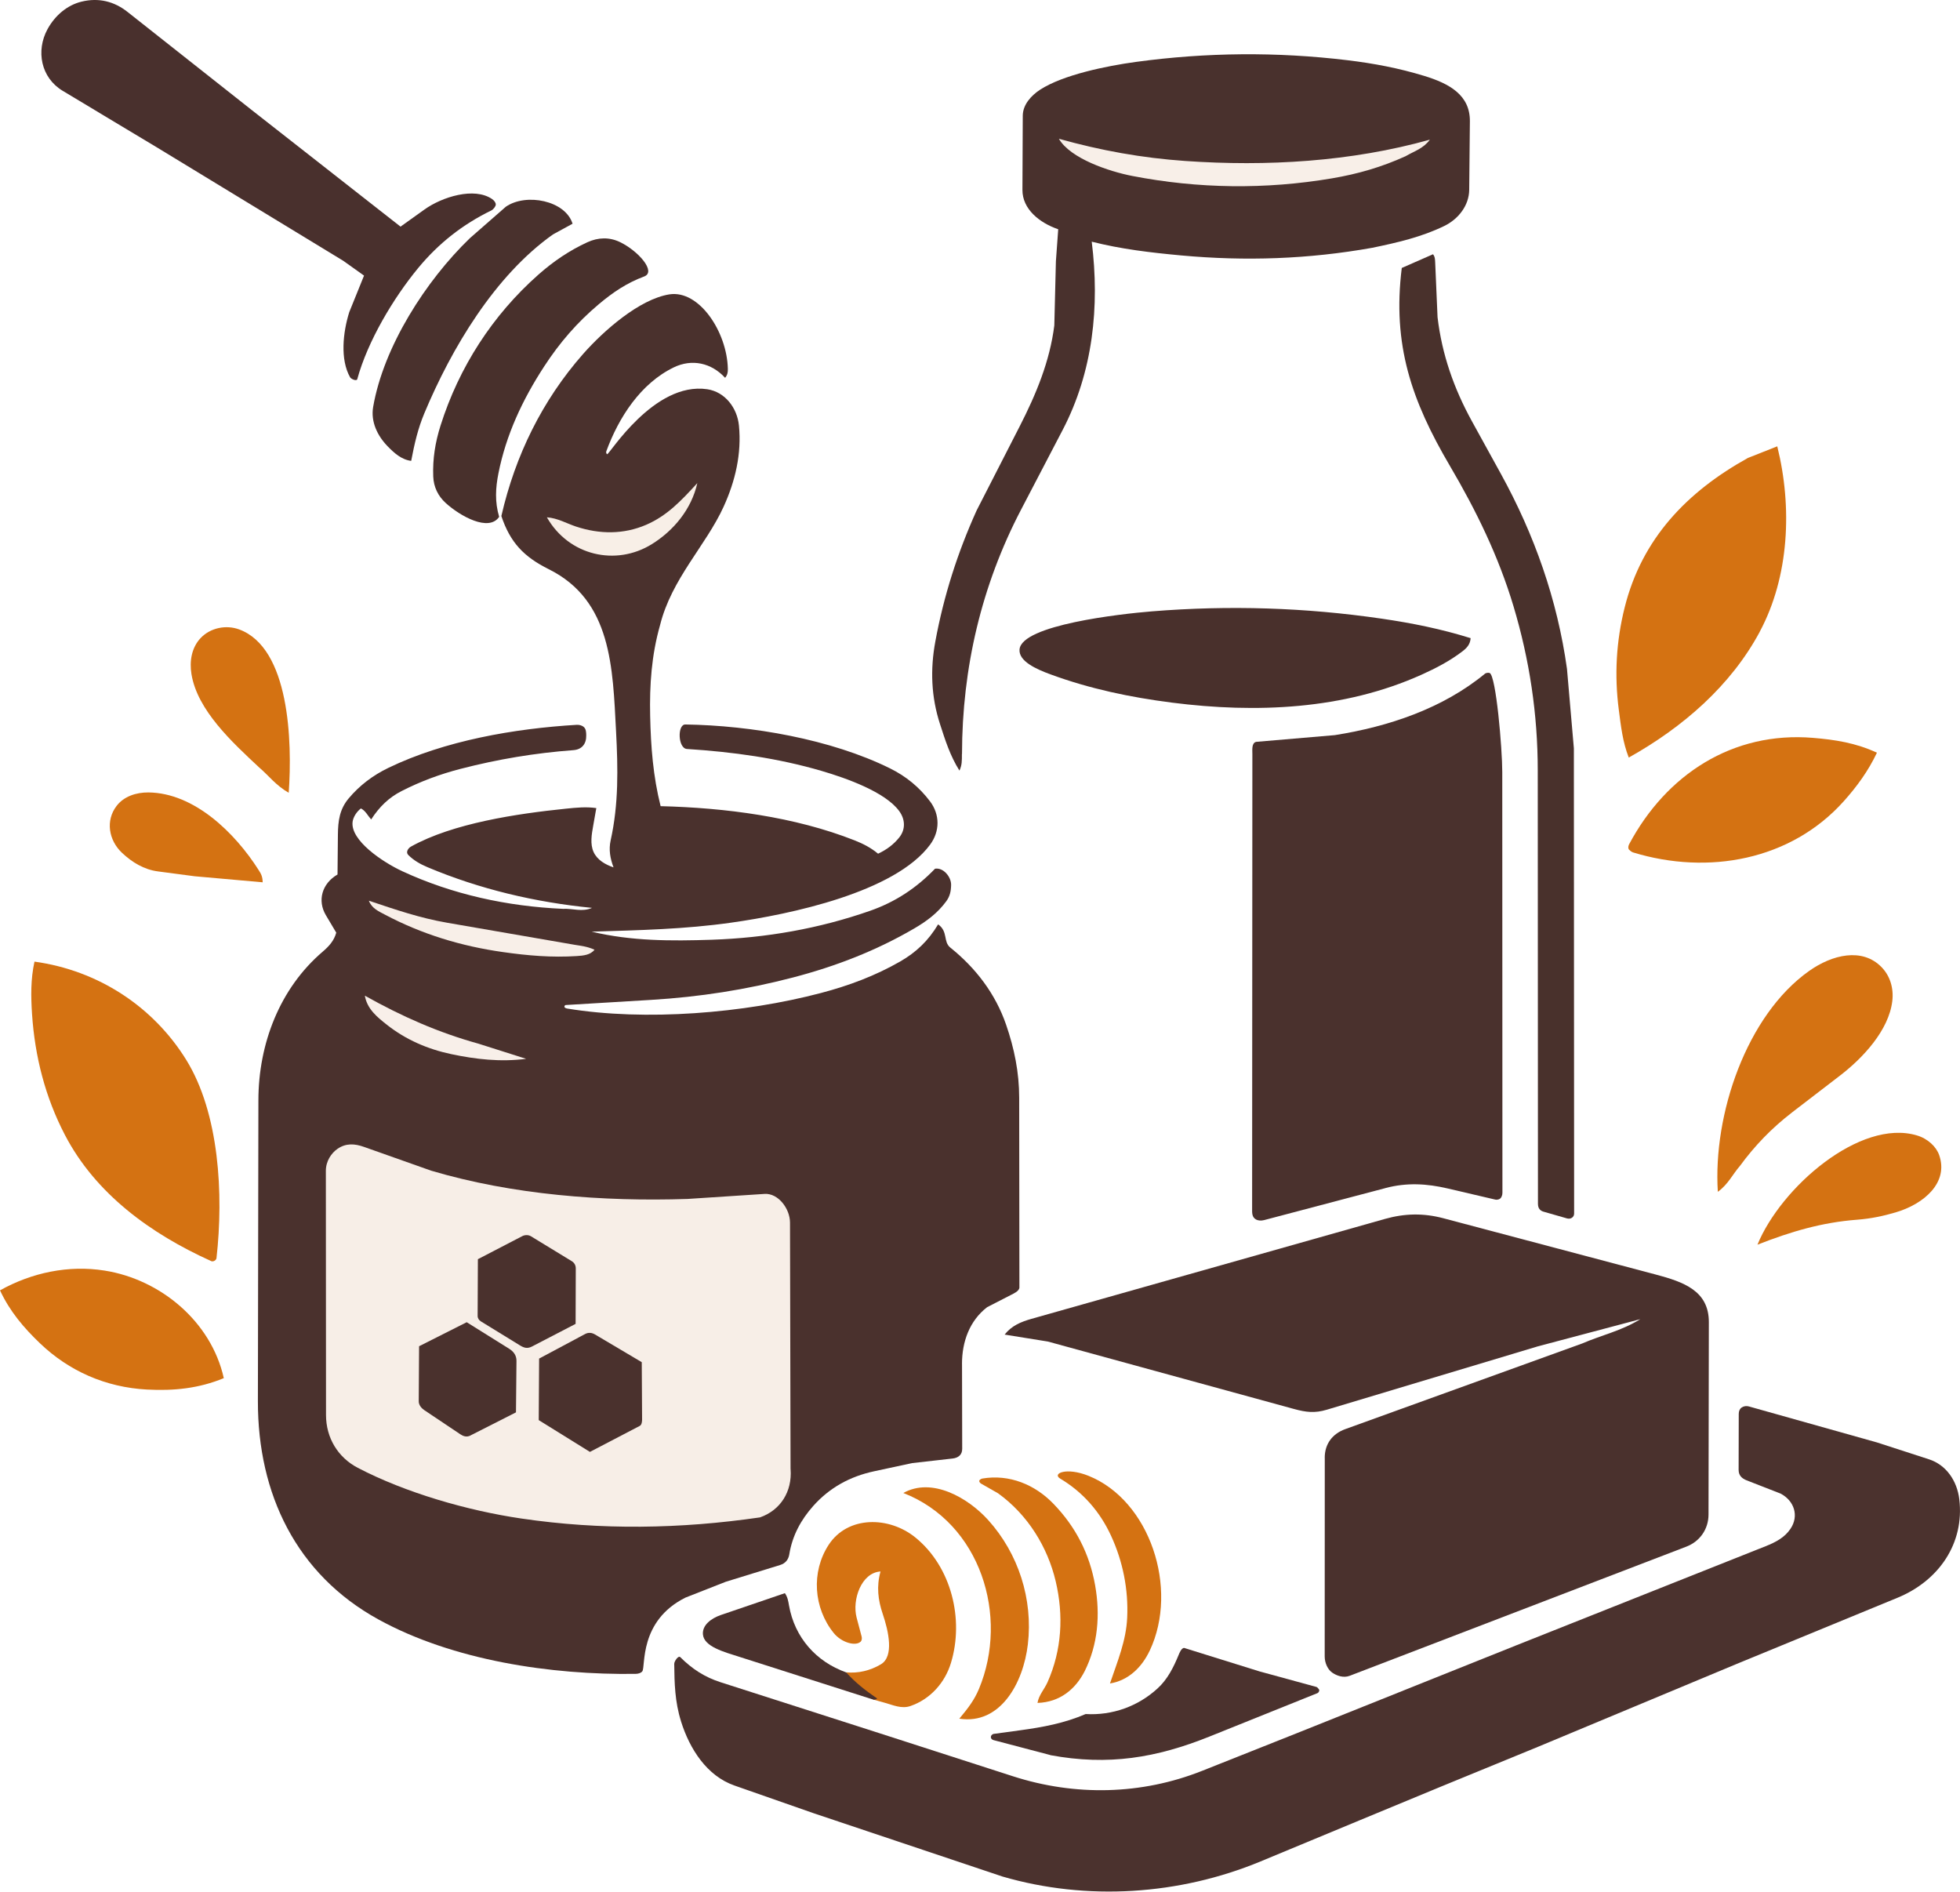
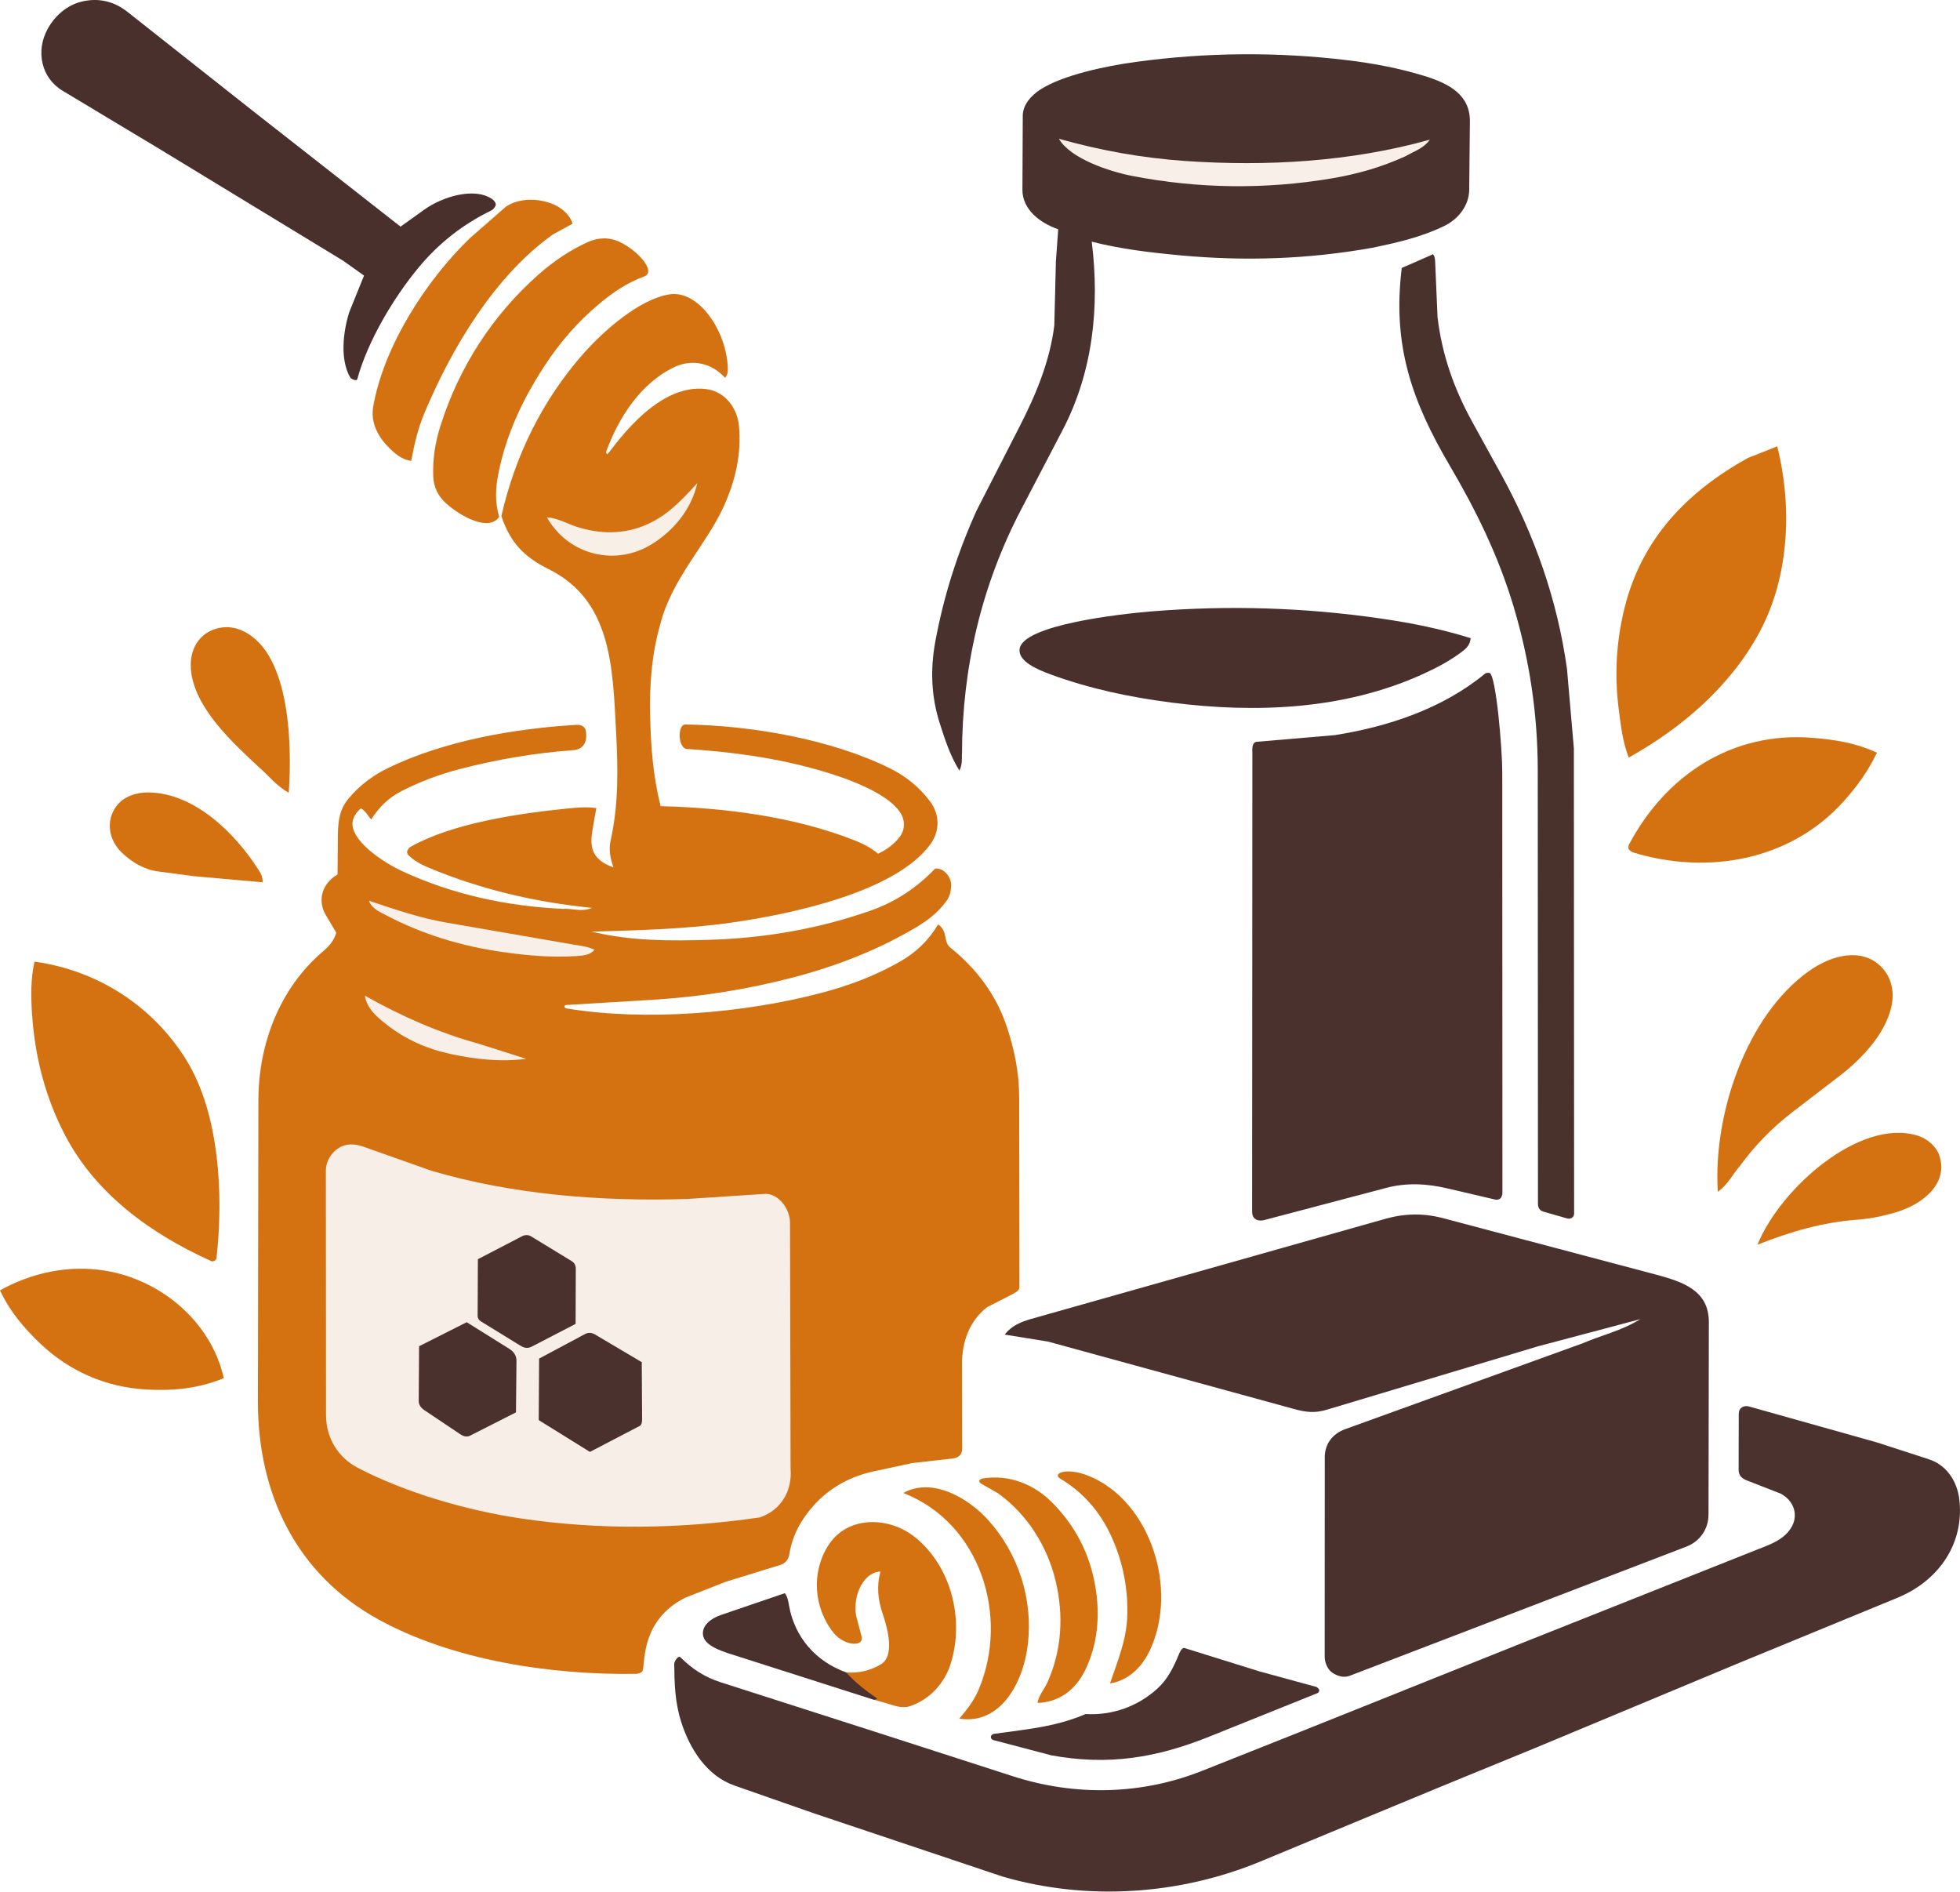
<svg xmlns="http://www.w3.org/2000/svg" width="171" height="165" viewBox="0 0 171 165" fill="none">
  <path d="M12.81 121.218C9.219 121.021 6.024 119.612 3.477 117.173C2.081 115.834 0.868 114.422 0 112.564C2.788 111.01 5.98 110.344 9.116 110.838C13.979 111.602 18.416 115.26 19.526 120.223C17.357 121.119 15.166 121.346 12.817 121.218H12.81Z" fill="#D47212" />
  <path d="M162.034 106.401C158.956 106.635 156.256 107.432 153.328 108.581C155.376 103.584 162.269 97.579 167.23 99.045C168.186 99.327 168.923 100.022 169.183 100.764C170.022 103.164 167.867 105.033 165.379 105.764C164.306 106.079 163.24 106.309 162.034 106.401Z" fill="#D47212" />
  <path d="M18.408 110.004C13.146 107.626 8.343 104.152 5.661 99.002C3.949 95.717 3.041 92.165 2.795 88.46C2.693 86.902 2.674 85.424 3.008 83.888C8.544 84.649 13.359 87.791 16.246 92.454C19.134 97.118 19.515 104.184 18.888 109.751C18.87 109.923 18.624 110.106 18.404 110.007L18.408 110.004Z" fill="#D47212" />
  <path d="M153.526 55.121C151.016 59.795 146.853 63.431 142.101 66.086C141.57 64.733 141.419 63.358 141.233 61.928C140.841 58.906 141.002 55.962 141.742 52.999C143.244 46.983 147.179 42.901 152.496 39.949L155.057 38.936C156.376 44.243 156.109 50.3 153.522 55.121H153.526Z" fill="#D47212" />
  <path d="M160.857 69.898C156.226 75.062 149.019 76.357 142.482 74.364C142.335 74.32 142.203 74.192 142.134 74.126C142.035 74.027 142.039 73.83 142.13 73.654C145.369 67.571 151.162 63.786 158.172 64.367C160.103 64.528 161.905 64.803 163.752 65.662C163.005 67.242 162.019 68.599 160.854 69.901L160.857 69.898Z" fill="#D47212" />
  <path d="M156.343 97.048C154.559 98.42 153.093 99.945 151.796 101.715C151.158 102.443 150.788 103.299 149.872 103.969C149.44 97.242 152.36 88.577 157.838 84.7C159.842 83.281 162.469 82.634 164.158 84.371C164.902 85.135 165.228 86.214 165.093 87.33C164.789 89.865 162.557 92.275 160.52 93.837L156.339 97.048H156.343Z" fill="#D47212" />
  <path d="M25.194 69.162C24.058 68.511 23.453 67.666 22.607 66.946C20.269 64.762 17.217 61.964 16.704 58.808C16.521 57.681 16.711 56.5 17.506 55.658C18.353 54.766 19.712 54.488 20.859 54.905C25.26 56.518 25.509 64.653 25.19 69.159L25.194 69.162Z" fill="#D47212" />
  <path d="M22.918 76.968L16.986 76.441L13.773 76.017C12.556 75.856 11.519 75.223 10.64 74.393C9.489 73.306 9.185 71.587 10.175 70.3C10.816 69.466 11.882 69.122 12.948 69.129C16.942 69.166 20.504 72.652 22.563 75.896C22.761 76.207 22.907 76.438 22.918 76.968Z" fill="#D47212" />
-   <path d="M83.932 119.005L83.947 126.39C83.947 126.913 83.603 127.18 83.101 127.235L79.576 127.634L76.263 128.347C74.153 128.8 72.379 129.777 70.965 131.357C69.884 132.568 69.126 133.954 68.862 135.593C68.789 136.042 68.536 136.379 68.059 136.525L63.322 137.985L59.804 139.367C55.715 141.405 56.342 145.399 56.038 145.797C55.931 145.936 55.722 146.013 55.462 146.021C48.072 146.127 39.523 144.85 33.016 141.273C25.856 137.337 22.489 130.329 22.5 122.235L22.544 95.984C22.551 91.046 24.405 86.222 28.154 83.018C28.689 82.56 29.139 82.078 29.337 81.361L28.432 79.839C27.674 78.563 28.084 77.078 29.447 76.287L29.48 72.824C29.491 71.598 29.63 70.585 30.429 69.638C31.371 68.519 32.525 67.641 33.881 66.986C38.802 64.609 44.866 63.555 50.325 63.23C50.574 63.215 50.809 63.31 50.926 63.413C51.135 63.592 51.142 63.892 51.146 64.148C51.161 64.905 50.758 65.384 50.032 65.439C46.683 65.688 43.44 66.229 40.187 67.07C38.362 67.542 36.695 68.164 35.035 69.009C33.932 69.572 33.104 70.37 32.382 71.485C32.056 71.119 31.909 70.746 31.488 70.523C31.107 70.812 30.814 71.291 30.763 71.686C30.55 73.299 33.349 75.187 35.093 75.999C39.49 78.036 44.258 79.064 49.109 79.283C49.988 79.236 50.765 79.583 51.652 79.199C46.694 78.709 41.876 77.579 37.285 75.644C36.651 75.377 36.094 75.055 35.625 74.59C35.376 74.345 35.603 73.994 35.856 73.852C39.527 71.807 45.104 70.984 49.376 70.545C50.289 70.45 51.15 70.366 52.025 70.494L51.754 72.03C51.622 72.772 51.468 73.618 51.787 74.323C52.106 75.029 52.828 75.428 53.528 75.666C53.231 74.879 53.099 74.115 53.275 73.317C53.982 70.128 53.916 67.026 53.748 63.804C53.454 58.244 53.377 52.389 47.878 49.656C45.705 48.577 44.51 47.323 43.741 45.018C44.95 39.74 47.306 34.931 50.867 30.885C52.674 28.837 55.792 26.094 58.397 25.68C60.999 25.271 63.432 28.958 63.501 32.176C63.509 32.473 63.468 32.707 63.263 32.959C62.065 31.653 60.368 31.277 58.775 32.052C55.895 33.453 53.982 36.401 52.894 39.378C52.857 39.481 52.919 39.605 52.971 39.623C53.147 39.682 57.041 33.27 61.699 33.954C63.252 34.184 64.318 35.578 64.469 37.125C64.71 39.583 64.153 41.968 63.128 44.21C61.578 47.604 58.591 50.483 57.584 54.543C56.844 57.147 56.664 59.74 56.723 62.454C56.781 65.135 56.979 67.714 57.635 70.326C63.26 70.465 69.324 71.244 74.552 73.307C75.311 73.606 75.974 73.947 76.608 74.473C77.363 74.119 77.967 73.665 78.451 73.061C79.019 72.352 78.982 71.481 78.451 70.754C77.238 69.093 73.867 67.893 71.687 67.253C67.832 66.127 63.93 65.593 59.929 65.337C59.141 65.285 59.082 63.19 59.793 63.2C65.546 63.285 72.493 64.477 77.659 67.034C79.055 67.725 80.21 68.672 81.144 69.912C82.005 71.057 82.016 72.513 81.144 73.687C78.077 77.838 68.975 79.759 63.776 80.49C59.72 81.064 55.81 81.145 51.615 81.273C55.081 82.1 58.536 82.096 62.091 81.979C66.836 81.818 71.463 81.01 75.919 79.451C78.132 78.676 79.972 77.451 81.576 75.783C82.302 75.658 82.994 76.5 82.98 77.198C82.969 77.765 82.87 78.193 82.558 78.621C81.818 79.634 80.876 80.344 79.781 80.984C76.454 82.93 72.925 84.294 69.173 85.274C65.088 86.339 61.05 86.968 56.829 87.224L49.362 87.674C49.241 87.681 49.222 87.842 49.259 87.879C49.292 87.915 49.384 87.963 49.486 87.981C56.316 89.1 64.901 88.394 71.625 86.624C74.072 85.98 76.355 85.124 78.528 83.881C79.924 83.08 80.994 82.067 81.847 80.636C82.738 81.273 82.265 82.147 82.914 82.666C85.123 84.437 86.845 86.683 87.776 89.386C88.49 91.459 88.919 93.537 88.919 95.772L88.938 112.308C88.938 112.623 88.439 112.842 88.219 112.955L86.124 114.031C84.599 115.201 83.925 117.034 83.929 119.002L83.932 119.005Z" fill="#4A312D" />
+   <path d="M83.932 119.005L83.947 126.39C83.947 126.913 83.603 127.18 83.101 127.235L79.576 127.634L76.263 128.347C74.153 128.8 72.379 129.777 70.965 131.357C69.884 132.568 69.126 133.954 68.862 135.593C68.789 136.042 68.536 136.379 68.059 136.525L63.322 137.985L59.804 139.367C55.715 141.405 56.342 145.399 56.038 145.797C55.931 145.936 55.722 146.013 55.462 146.021C48.072 146.127 39.523 144.85 33.016 141.273C25.856 137.337 22.489 130.329 22.5 122.235L22.544 95.984C22.551 91.046 24.405 86.222 28.154 83.018C28.689 82.56 29.139 82.078 29.337 81.361L28.432 79.839C27.674 78.563 28.084 77.078 29.447 76.287L29.48 72.824C29.491 71.598 29.63 70.585 30.429 69.638C31.371 68.519 32.525 67.641 33.881 66.986C38.802 64.609 44.866 63.555 50.325 63.23C50.574 63.215 50.809 63.31 50.926 63.413C51.135 63.592 51.142 63.892 51.146 64.148C51.161 64.905 50.758 65.384 50.032 65.439C46.683 65.688 43.44 66.229 40.187 67.07C38.362 67.542 36.695 68.164 35.035 69.009C33.932 69.572 33.104 70.37 32.382 71.485C32.056 71.119 31.909 70.746 31.488 70.523C31.107 70.812 30.814 71.291 30.763 71.686C30.55 73.299 33.349 75.187 35.093 75.999C39.49 78.036 44.258 79.064 49.109 79.283C49.988 79.236 50.765 79.583 51.652 79.199C46.694 78.709 41.876 77.579 37.285 75.644C36.651 75.377 36.094 75.055 35.625 74.59C35.376 74.345 35.603 73.994 35.856 73.852C39.527 71.807 45.104 70.984 49.376 70.545C50.289 70.45 51.15 70.366 52.025 70.494L51.754 72.03C51.622 72.772 51.468 73.618 51.787 74.323C52.106 75.029 52.828 75.428 53.528 75.666C53.231 74.879 53.099 74.115 53.275 73.317C53.982 70.128 53.916 67.026 53.748 63.804C53.454 58.244 53.377 52.389 47.878 49.656C45.705 48.577 44.51 47.323 43.741 45.018C44.95 39.74 47.306 34.931 50.867 30.885C52.674 28.837 55.792 26.094 58.397 25.68C60.999 25.271 63.432 28.958 63.501 32.176C63.509 32.473 63.468 32.707 63.263 32.959C62.065 31.653 60.368 31.277 58.775 32.052C55.895 33.453 53.982 36.401 52.894 39.378C52.857 39.481 52.919 39.605 52.971 39.623C53.147 39.682 57.041 33.27 61.699 33.954C63.252 34.184 64.318 35.578 64.469 37.125C64.71 39.583 64.153 41.968 63.128 44.21C61.578 47.604 58.591 50.483 57.584 54.543C56.844 57.147 56.664 59.74 56.723 62.454C56.781 65.135 56.979 67.714 57.635 70.326C63.26 70.465 69.324 71.244 74.552 73.307C75.311 73.606 75.974 73.947 76.608 74.473C77.363 74.119 77.967 73.665 78.451 73.061C79.019 72.352 78.982 71.481 78.451 70.754C77.238 69.093 73.867 67.893 71.687 67.253C67.832 66.127 63.93 65.593 59.929 65.337C59.141 65.285 59.082 63.19 59.793 63.2C65.546 63.285 72.493 64.477 77.659 67.034C79.055 67.725 80.21 68.672 81.144 69.912C82.005 71.057 82.016 72.513 81.144 73.687C78.077 77.838 68.975 79.759 63.776 80.49C59.72 81.064 55.81 81.145 51.615 81.273C55.081 82.1 58.536 82.096 62.091 81.979C66.836 81.818 71.463 81.01 75.919 79.451C78.132 78.676 79.972 77.451 81.576 75.783C82.302 75.658 82.994 76.5 82.98 77.198C82.969 77.765 82.87 78.193 82.558 78.621C81.818 79.634 80.876 80.344 79.781 80.984C76.454 82.93 72.925 84.294 69.173 85.274C65.088 86.339 61.05 86.968 56.829 87.224L49.362 87.674C49.241 87.681 49.222 87.842 49.259 87.879C49.292 87.915 49.384 87.963 49.486 87.981C56.316 89.1 64.901 88.394 71.625 86.624C74.072 85.98 76.355 85.124 78.528 83.881C79.924 83.08 80.994 82.067 81.847 80.636C82.738 81.273 82.265 82.147 82.914 82.666C85.123 84.437 86.845 86.683 87.776 89.386C88.49 91.459 88.919 93.537 88.919 95.772L88.938 112.308C88.938 112.623 88.439 112.842 88.219 112.955L86.124 114.031C84.599 115.201 83.925 117.034 83.929 119.002L83.932 119.005Z" fill="#D47212" />
  <path d="M51.868 82.849C51.52 83.303 50.908 83.365 50.329 83.402C48.149 83.544 46.06 83.365 43.877 83.054C40.249 82.542 36.816 81.5 33.595 79.795C33.038 79.499 32.441 79.25 32.181 78.574C34.537 79.364 36.654 80.088 39.003 80.494L50.124 82.418C50.703 82.516 51.197 82.553 51.864 82.846L51.868 82.849Z" fill="#F8EFE8" />
  <path d="M47.717 45.128C48.655 45.198 49.424 45.658 50.259 45.936C52.311 46.613 54.404 46.631 56.379 45.779C58.185 44.996 59.405 43.713 60.838 42.143C60.325 44.429 58.767 46.291 56.877 47.465C53.729 49.422 49.615 48.471 47.713 45.128H47.717Z" fill="#F8EFE7" />
  <path d="M45.902 92.367C43.66 92.659 41.505 92.407 39.369 91.957C37.303 91.522 35.394 90.691 33.756 89.397C32.924 88.742 32.026 88.025 31.832 86.858C35.082 88.683 38.27 90.084 41.736 91.043L45.906 92.367H45.902Z" fill="#F8EFE9" />
  <path d="M68.976 128.16C69.122 130.117 68.096 131.745 66.305 132.37C59.376 133.38 52.429 133.493 45.485 132.469C40.784 131.778 35.383 130.223 31.21 128.043C29.495 127.147 28.447 125.446 28.443 123.449L28.429 102.136C28.429 101.287 28.912 100.589 29.44 100.223C30.177 99.711 30.935 99.759 31.752 100.048L37.618 102.125C44.708 104.228 52.597 104.835 59.988 104.59L66.708 104.151C67.887 104.075 68.921 105.428 68.924 106.653L68.972 128.164L68.976 128.16Z" fill="#F7EEE7" />
  <path d="M55.829 124.382L51.468 126.657L47.002 123.884L47.035 118.515L51.058 116.368C51.351 116.218 51.637 116.251 51.916 116.416L55.99 118.83L56.019 123.844C56.019 123.965 55.997 124.294 55.829 124.378V124.382Z" fill="#4A312D" />
  <path d="M50.216 115.49L46.409 117.465C45.998 117.677 45.709 117.579 45.346 117.355L41.942 115.263C41.792 115.172 41.671 114.996 41.671 114.802L41.693 109.846L45.566 107.835C45.789 107.718 46.101 107.71 46.321 107.846L49.882 110.018C50.109 110.157 50.234 110.38 50.234 110.655L50.219 115.494L50.216 115.49Z" fill="#4A312D" />
  <path d="M41.047 125.227C40.696 125.406 40.395 125.278 40.146 125.11L37.002 123.003C36.764 122.842 36.53 122.56 36.533 122.246L36.563 117.44L40.718 115.344L44.422 117.659C44.814 117.904 45.063 118.244 45.06 118.713L45.016 123.208L41.051 125.22L41.047 125.227Z" fill="#4A312D" />
  <path d="M36.497 23.365C34.306 26.017 32.075 29.77 31.17 33.076C31.115 33.277 30.635 33.072 30.543 32.911C29.664 31.357 29.917 28.998 30.47 27.231L31.76 24.042L29.942 22.747L13.633 12.824L5.47 7.923C3.564 6.778 3.121 4.429 4.143 2.549C4.818 1.313 5.902 0.435 7.115 0.143C8.617 -0.223 9.969 0.124 11.134 1.046L21.984 9.616L34.944 19.77L37.032 18.277C38.582 17.169 41.382 16.299 42.931 17.363C43.107 17.484 43.261 17.677 43.254 17.846C43.25 18.003 43.052 18.27 42.847 18.369C40.367 19.576 38.264 21.229 36.497 23.365Z" fill="#49302D" />
-   <path d="M43.543 45.095C42.638 46.416 40.147 45.029 38.883 43.877C38.219 43.274 37.831 42.48 37.798 41.566C37.739 40.04 37.967 38.603 38.436 37.121C40.048 32.03 42.972 27.491 46.977 23.954C48.292 22.791 49.677 21.854 51.242 21.134C52.191 20.699 53.173 20.673 54.1 21.123C55.705 21.902 57.28 23.716 56.199 24.119C54.697 24.674 53.466 25.508 52.26 26.522C50.351 28.124 48.82 29.898 47.46 31.99C45.588 34.868 44.155 37.915 43.485 41.298C43.236 42.557 43.159 43.767 43.551 45.095H43.543Z" fill="#48302C" />
-   <path d="M35.874 40.205C35.028 40.099 34.39 39.521 33.811 38.925C32.935 38.021 32.334 36.796 32.554 35.508C33.459 30.241 37.153 24.484 40.989 20.783L44.129 18.036C45.899 16.811 49.336 17.495 49.952 19.517L48.244 20.45C43.166 24.049 39.399 30.369 37.017 36.064C36.464 37.392 36.167 38.669 35.874 40.205Z" fill="#49312D" />
+   <path d="M43.543 45.095C42.638 46.416 40.147 45.029 38.883 43.877C38.219 43.274 37.831 42.48 37.798 41.566C37.739 40.04 37.967 38.603 38.436 37.121C40.048 32.03 42.972 27.491 46.977 23.954C48.292 22.791 49.677 21.854 51.242 21.134C52.191 20.699 53.173 20.673 54.1 21.123C55.705 21.902 57.28 23.716 56.199 24.119C54.697 24.674 53.466 25.508 52.26 26.522C50.351 28.124 48.82 29.898 47.46 31.99C45.588 34.868 44.155 37.915 43.485 41.298C43.236 42.557 43.159 43.767 43.551 45.095H43.543Z" fill="#D47212" />
+   <path d="M35.874 40.205C35.028 40.099 34.39 39.521 33.811 38.925C32.935 38.021 32.334 36.796 32.554 35.508C33.459 30.241 37.153 24.484 40.989 20.783L44.129 18.036C45.899 16.811 49.336 17.495 49.952 19.517L48.244 20.45C43.166 24.049 39.399 30.369 37.017 36.064C36.464 37.392 36.167 38.669 35.874 40.205Z" fill="#D47212" />
  <path d="M120.875 103.643L110.296 106.434C110.025 106.507 109.751 106.478 109.589 106.386C109.325 106.236 109.241 106.017 109.241 105.625L109.263 65.775C109.263 65.421 109.186 64.802 109.6 64.715L116.459 64.129C121.161 63.383 125.876 61.803 129.555 58.771C129.661 58.683 129.885 58.676 129.965 58.709C130.522 58.947 131.065 65.282 131.065 67.352L131.079 104.038C131.079 104.268 131.01 104.396 130.933 104.51C130.863 104.609 130.643 104.693 130.449 104.645L126.283 103.672C124.495 103.255 122.747 103.146 120.878 103.639L120.875 103.643Z" fill="#4A312D" />
  <path d="M124.011 58.862C117.236 61.909 109.593 62.231 102.25 61.295C98.6 60.827 95.086 60.092 91.642 58.826C90.404 58.372 88.872 57.685 88.949 56.661C89.11 54.517 97.78 53.552 100.495 53.332C107.226 52.787 113.887 52.996 120.563 53.972C123.227 54.36 125.744 54.872 128.305 55.669C128.269 56.222 127.957 56.54 127.587 56.822C126.491 57.659 125.301 58.281 124.011 58.862Z" fill="#49302C" />
  <path d="M115.576 127.169C115.576 125.933 116.272 125.07 117.357 124.674L138.048 117.195C139.752 116.459 141.445 116.105 143.112 115.077L134.164 117.451L115.767 122.974C114.693 123.296 113.949 123.2 112.876 122.908L91.422 117.03L87.648 116.423C88.268 115.64 89.074 115.311 89.997 115.048L120.823 106.335C122.549 105.849 124.176 105.812 125.92 106.273L144.431 111.178C146.89 111.829 149.092 112.601 149.088 115.337L149.059 132.114C149.059 133.394 148.308 134.466 147.128 134.92L117.753 146.189C117.192 146.405 116.595 146.17 116.217 145.903C115.84 145.636 115.573 145.073 115.573 144.495L115.58 127.169H115.576Z" fill="#4A312D" />
  <path d="M76.242 148.281L74.08 146.514C73.875 146.361 73.805 146.138 73.82 145.885C74.864 145.991 75.927 145.739 76.858 145.183C78.012 144.495 77.528 142.308 77.012 140.786C76.605 139.59 76.455 138.391 76.821 137.089C75.147 137.187 74.326 139.561 74.736 141.116L75.172 142.762C75.216 142.93 75.183 143.124 75.088 143.211C74.637 143.636 73.413 143.288 72.739 142.458C70.984 140.285 70.746 137.14 72.299 134.759C73.959 132.22 77.565 132.246 79.88 134.137C83.006 136.69 84.12 141.251 82.969 145.055C82.442 146.8 81.159 148.23 79.43 148.826C78.657 149.093 77.92 148.745 77.198 148.544L76.242 148.277V148.281Z" fill="#D47212" />
  <path d="M89.675 143.445C89.279 146.825 87.275 150.479 83.695 149.93C84.468 149.005 84.999 148.31 85.406 147.341C88.059 140.984 85.549 132.868 78.811 130.241C81.306 128.841 84.453 130.651 86.216 132.604C88.854 135.53 90.136 139.51 89.675 143.445Z" fill="#D47212" />
  <path d="M90.517 148.552C90.624 147.882 91.111 147.374 91.393 146.745C92.639 143.943 92.808 140.922 92.104 137.944C91.401 134.967 89.678 132.143 87.073 130.267L85.597 129.426C85.483 129.36 85.41 129.232 85.439 129.159C85.465 129.093 85.593 128.998 85.707 128.98C88.059 128.585 90.283 129.503 91.903 131.178C93.841 133.182 95.057 135.534 95.545 138.296C95.999 140.867 95.794 143.471 94.625 145.801C93.834 147.341 92.489 148.489 90.521 148.555L90.517 148.552Z" fill="#D47212" />
  <path d="M100.309 143.987C99.627 145.439 98.455 146.595 96.839 146.858C97.513 144.879 98.246 143.135 98.341 141.13C98.455 138.658 97.967 136.214 96.934 133.972C95.963 131.862 94.472 130.165 92.508 128.994C91.749 128.541 93.028 127.966 94.963 128.742C100.316 130.889 102.863 138.566 100.312 143.987H100.309Z" fill="#D47212" />
  <path d="M59.413 150.15C58.878 148.442 58.842 146.836 58.823 145.143C58.823 144.927 59.179 144.386 59.355 144.565C60.392 145.6 61.476 146.302 62.872 146.752L76.726 151.196L88.371 154.952C93.793 156.701 99.59 156.584 104.885 154.477L113.462 151.068L132.299 143.526L154.046 134.883C154.936 134.528 155.698 134.126 156.211 133.365C156.97 132.242 156.541 130.925 155.354 130.296L152.39 129.14C151.972 128.976 151.686 128.713 151.686 128.23L151.697 123.35C151.697 123.105 151.774 122.915 151.939 122.794C152.093 122.681 152.327 122.619 152.599 122.696L163.752 125.83L168.288 127.301C169.794 127.787 170.743 129.173 170.937 130.779C171.403 134.627 169.164 137.893 165.544 139.382L151.525 145.15L134.205 152.374L125.796 155.823L118.614 158.797L109.981 162.381C102.91 165.315 94.823 165.849 87.454 163.698L70.977 158.175L64.078 155.761C61.67 154.92 60.172 152.582 59.413 150.157V150.15Z" fill="#4B322E" />
  <path d="M91.632 153.102L86.667 151.796C86.542 151.763 86.462 151.65 86.451 151.584C86.432 151.452 86.487 151.339 86.659 151.262L88.99 150.944C90.98 150.673 92.863 150.326 94.717 149.525C97.051 149.66 99.282 148.855 100.986 147.297C101.862 146.5 102.382 145.454 102.826 144.378C102.895 144.206 103.082 143.738 103.32 143.76L109.894 145.808L114.855 147.162C114.946 147.187 115.045 147.341 115.082 147.389C115.133 147.451 115.075 147.648 114.928 147.707L105.541 151.481C100.898 153.347 96.699 154.053 91.624 153.109L91.632 153.102Z" fill="#4B322E" />
  <path d="M73.817 145.885C74.612 146.774 75.553 147.506 76.532 148.171C76.407 148.292 76.305 148.248 76.239 148.281L64.58 144.558C63.169 144.108 61.41 143.65 61.326 142.568C61.264 141.778 62.026 141.182 62.901 140.882L68.478 138.98C68.72 139.331 68.771 139.678 68.834 140.04C69.325 142.849 71.208 144.96 73.817 145.889V145.885Z" fill="#4A312D" />
  <path d="M136.722 106.291L134.659 105.699C134.355 105.611 134.179 105.395 134.179 105.015L134.161 67.216C134.161 62.315 133.443 57.549 132.047 52.893C130.735 48.519 128.793 44.546 126.496 40.64C123.154 34.956 121.465 30.08 122.297 23.376L125.023 22.18C125.199 22.396 125.199 22.634 125.213 22.904L125.419 27.67C125.8 30.918 126.851 33.903 128.416 36.745L130.944 41.335C133.872 46.653 135.869 52.312 136.711 58.347L137.312 65.278L137.334 105.867C137.334 106.192 137.023 106.375 136.726 106.291H136.722Z" fill="#49312C" />
  <path d="M83.922 65.779C83.922 66.353 83.933 66.745 83.706 67.224C82.889 65.922 82.468 64.576 82.013 63.171C81.24 60.797 81.148 58.402 81.606 55.944C82.343 51.961 83.541 48.215 85.205 44.532L88.968 37.18C90.397 34.389 91.588 31.522 91.983 28.394L92.122 22.791L92.324 20C90.683 19.437 89.195 18.237 89.202 16.566L89.231 10.099C89.235 9.122 89.975 8.328 90.741 7.827C92.742 6.525 96.549 5.75 99.095 5.402C105.244 4.565 111.388 4.51 117.551 5.252C119.874 5.534 122.036 5.944 124.242 6.617C126.448 7.29 128.261 8.288 128.24 10.585L128.181 16.562C128.166 17.919 127.247 19.111 126.001 19.715C124.011 20.68 121.915 21.163 119.717 21.617C114.173 22.608 108.666 22.798 103.049 22.282C100.363 22.034 97.824 21.734 95.248 21.083C95.955 26.741 95.354 32.443 92.712 37.505L89.074 44.477C85.63 51.075 83.941 58.266 83.93 65.779H83.922Z" fill="#49312D" />
  <path d="M122.645 13.621C120.534 14.579 118.468 15.176 116.199 15.56C110.407 16.54 104.544 16.467 98.777 15.348C96.794 14.963 93.39 13.841 92.383 12.107C96.069 13.138 99.627 13.778 103.397 14.042C110.531 14.539 117.878 14.107 124.748 12.184C124.176 12.966 123.399 13.178 122.641 13.621H122.645Z" fill="#F8EFE8" />
</svg>
